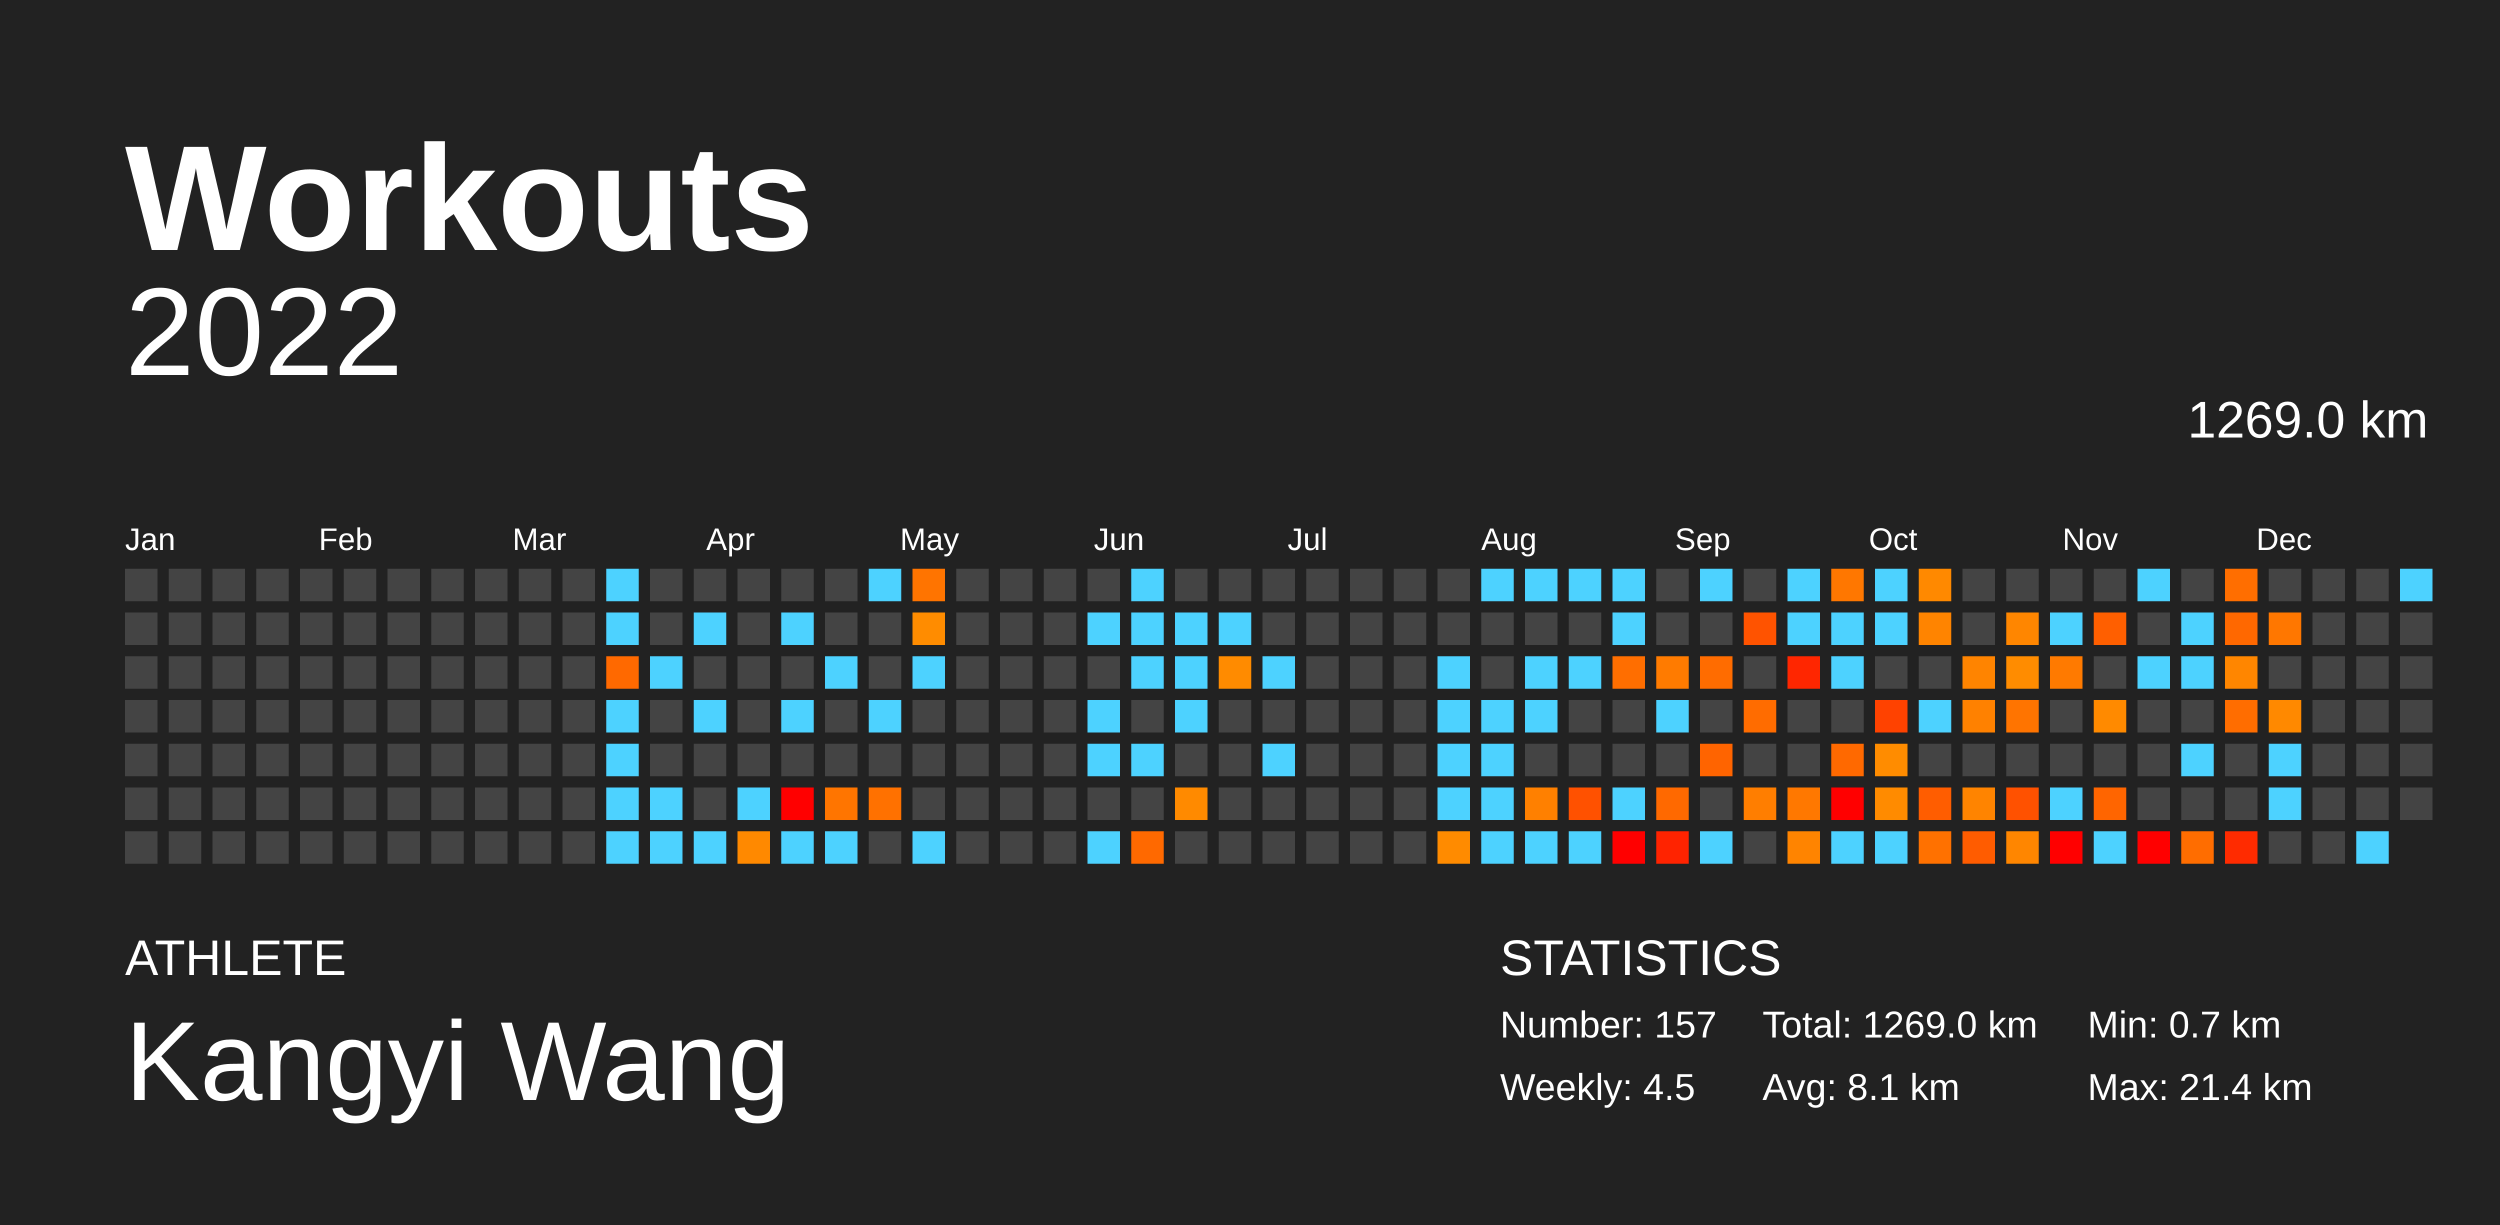
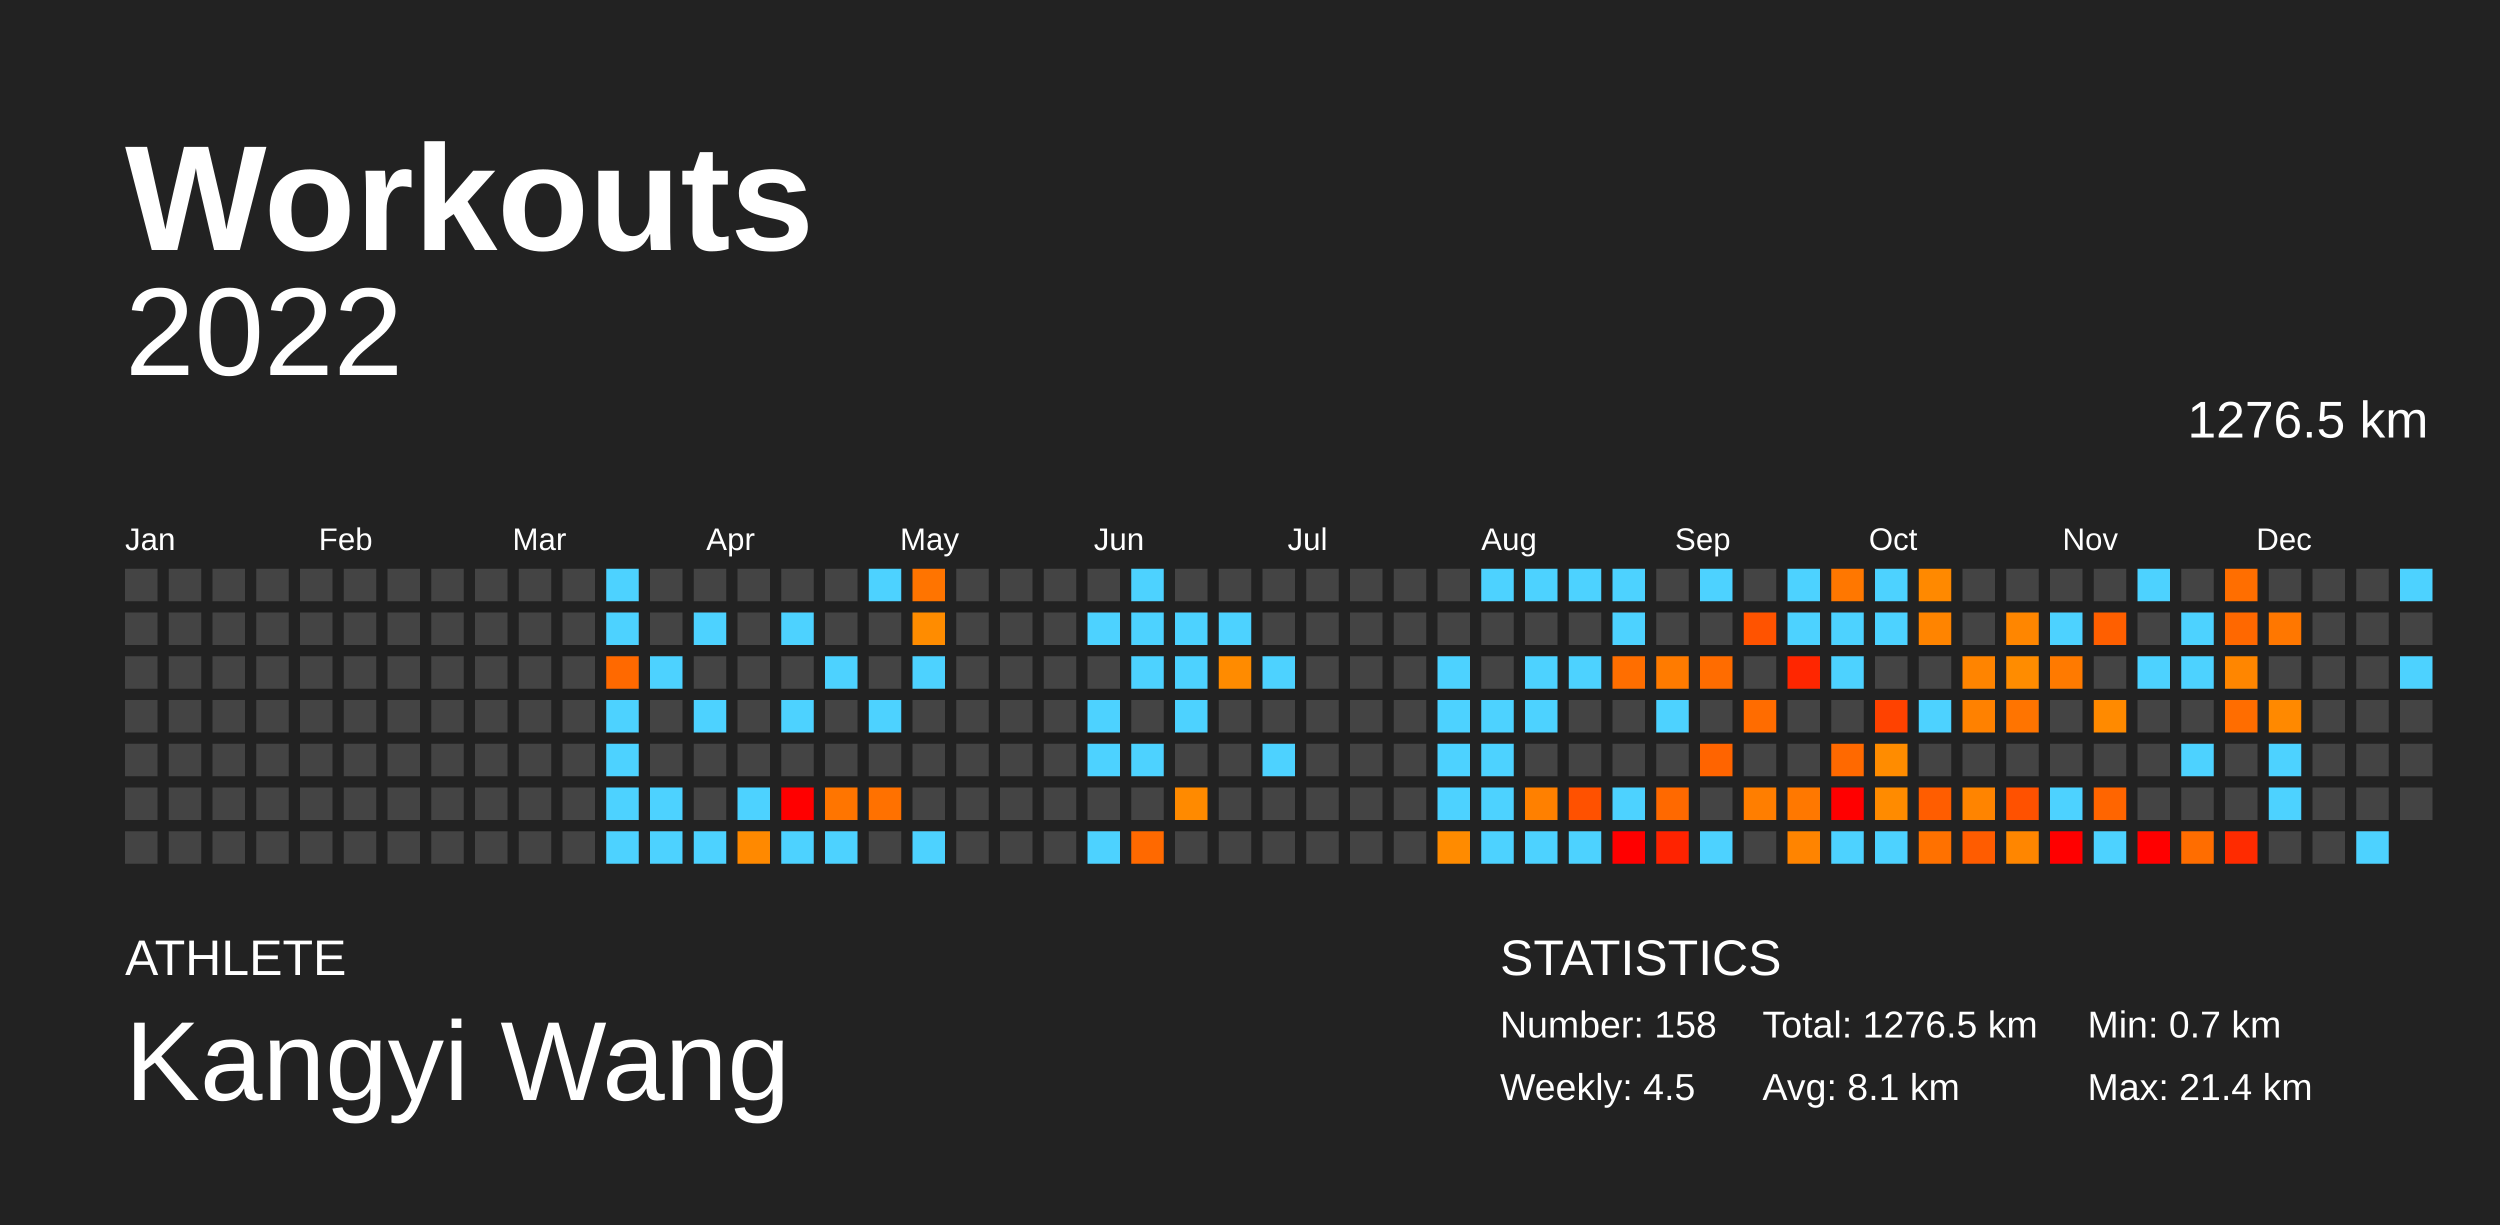
<svg xmlns="http://www.w3.org/2000/svg" baseProfile="full" height="98mm" version="1.1" viewBox="0,0,200,98" width="200mm">
  <defs />
  <rect fill="#222222" height="98" width="200" x="0" y="0" />
  <text fill="#FFFFFF" style="font-size:12px; font-family:Arial; font-weight:bold;" x="10" y="20">Workouts</text>
  <text fill="#FFFFFF" style="font-size:4px; font-family:Arial" x="10" y="78">ATHLETE</text>
  <text fill="#FFFFFF" style="font-size:9px; font-family:Arial" x="10" y="88">Kangyi Wang</text>
  <text fill="#FFFFFF" style="font-size:4px; font-family:Arial" x="120" y="78">STATISTICS</text>
-   <text fill="#FFFFFF" style="font-size:3px; font-family:Arial" x="120" y="83">Number: 157</text>
+   <text fill="#FFFFFF" style="font-size:3px; font-family:Arial" x="120" y="83">Number: 158</text>
  <text fill="#FFFFFF" style="font-size:3px; font-family:Arial" x="120" y="88">Weekly: 4.5</text>
-   <text fill="#FFFFFF" style="font-size:3px; font-family:Arial" x="141" y="83">Total: 1269.0 km</text>
+   <text fill="#FFFFFF" style="font-size:3px; font-family:Arial" x="141" y="83">Total: 1276.5 km</text>
  <text fill="#FFFFFF" style="font-size:3px; font-family:Arial" x="141" y="88">Avg: 8.1 km</text>
  <text fill="#FFFFFF" style="font-size:3px; font-family:Arial" x="167" y="83">Min: 0.7 km</text>
  <text fill="#FFFFFF" style="font-size:3px; font-family:Arial" x="167" y="88">Max: 21.4 km</text>
  <text alignment-baseline="hanging" fill="#FFFFFF" style="font-size:10.0px; font-family:Arial;" x="10" y="30">2022</text>
-   <text alignment-baseline="hanging" fill="#FFFFFF" style="font-size:4.125px; font-family:Arial;" x="175" y="35">1269.0 km</text>
+   <text alignment-baseline="hanging" fill="#FFFFFF" style="font-size:4.125px; font-family:Arial;" x="175" y="35">1276.5 km</text>
  <text fill="#FFFFFF" style="font-size:2.5px; font-family:Arial" x="10.0" y="44">Jan</text>
  <text fill="#FFFFFF" style="font-size:2.5px; font-family:Arial" x="25.5" y="44">Feb</text>
  <text fill="#FFFFFF" style="font-size:2.5px; font-family:Arial" x="41.0" y="44">Mar</text>
  <text fill="#FFFFFF" style="font-size:2.5px; font-family:Arial" x="56.5" y="44">Apr</text>
  <text fill="#FFFFFF" style="font-size:2.5px; font-family:Arial" x="72.0" y="44">May</text>
  <text fill="#FFFFFF" style="font-size:2.5px; font-family:Arial" x="87.5" y="44">Jun</text>
  <text fill="#FFFFFF" style="font-size:2.5px; font-family:Arial" x="103.0" y="44">Jul</text>
  <text fill="#FFFFFF" style="font-size:2.5px; font-family:Arial" x="118.5" y="44">Aug</text>
  <text fill="#FFFFFF" style="font-size:2.5px; font-family:Arial" x="134.0" y="44">Sep</text>
  <text fill="#FFFFFF" style="font-size:2.5px; font-family:Arial" x="149.5" y="44">Oct</text>
  <text fill="#FFFFFF" style="font-size:2.5px; font-family:Arial" x="165.0" y="44">Nov</text>
  <text fill="#FFFFFF" style="font-size:2.5px; font-family:Arial" x="180.5" y="44">Dec</text>
  <rect fill="#444444" height="2.6" width="2.6" x="10.0" y="45.5" />
  <rect fill="#444444" height="2.6" width="2.6" x="10.0" y="49.0" />
  <rect fill="#444444" height="2.6" width="2.6" x="10.0" y="52.5" />
  <rect fill="#444444" height="2.6" width="2.6" x="10.0" y="56.0" />
  <rect fill="#444444" height="2.6" width="2.6" x="10.0" y="59.5" />
  <rect fill="#444444" height="2.6" width="2.6" x="10.0" y="63.0" />
  <rect fill="#444444" height="2.6" width="2.6" x="10.0" y="66.5" />
  <rect fill="#444444" height="2.6" width="2.6" x="13.5" y="45.5" />
  <rect fill="#444444" height="2.6" width="2.6" x="13.5" y="49.0" />
  <rect fill="#444444" height="2.6" width="2.6" x="13.5" y="52.5" />
  <rect fill="#444444" height="2.6" width="2.6" x="13.5" y="56.0" />
  <rect fill="#444444" height="2.6" width="2.6" x="13.5" y="59.5" />
  <rect fill="#444444" height="2.6" width="2.6" x="13.5" y="63.0" />
  <rect fill="#444444" height="2.6" width="2.6" x="13.5" y="66.5" />
  <rect fill="#444444" height="2.6" width="2.6" x="17.0" y="45.5" />
  <rect fill="#444444" height="2.6" width="2.6" x="17.0" y="49.0" />
  <rect fill="#444444" height="2.6" width="2.6" x="17.0" y="52.5" />
  <rect fill="#444444" height="2.6" width="2.6" x="17.0" y="56.0" />
  <rect fill="#444444" height="2.6" width="2.6" x="17.0" y="59.5" />
  <rect fill="#444444" height="2.6" width="2.6" x="17.0" y="63.0" />
  <rect fill="#444444" height="2.6" width="2.6" x="17.0" y="66.5" />
  <rect fill="#444444" height="2.6" width="2.6" x="20.5" y="45.5" />
  <rect fill="#444444" height="2.6" width="2.6" x="20.5" y="49.0" />
  <rect fill="#444444" height="2.6" width="2.6" x="20.5" y="52.5" />
  <rect fill="#444444" height="2.6" width="2.6" x="20.5" y="56.0" />
  <rect fill="#444444" height="2.6" width="2.6" x="20.5" y="59.5" />
  <rect fill="#444444" height="2.6" width="2.6" x="20.5" y="63.0" />
  <rect fill="#444444" height="2.6" width="2.6" x="20.5" y="66.5" />
  <rect fill="#444444" height="2.6" width="2.6" x="24.0" y="45.5" />
  <rect fill="#444444" height="2.6" width="2.6" x="24.0" y="49.0" />
  <rect fill="#444444" height="2.6" width="2.6" x="24.0" y="52.5" />
  <rect fill="#444444" height="2.6" width="2.6" x="24.0" y="56.0" />
  <rect fill="#444444" height="2.6" width="2.6" x="24.0" y="59.5" />
  <rect fill="#444444" height="2.6" width="2.6" x="24.0" y="63.0" />
  <rect fill="#444444" height="2.6" width="2.6" x="24.0" y="66.5" />
  <rect fill="#444444" height="2.6" width="2.6" x="27.5" y="45.5" />
  <rect fill="#444444" height="2.6" width="2.6" x="27.5" y="49.0" />
  <rect fill="#444444" height="2.6" width="2.6" x="27.5" y="52.5" />
  <rect fill="#444444" height="2.6" width="2.6" x="27.5" y="56.0" />
  <rect fill="#444444" height="2.6" width="2.6" x="27.5" y="59.5" />
  <rect fill="#444444" height="2.6" width="2.6" x="27.5" y="63.0" />
  <rect fill="#444444" height="2.6" width="2.6" x="27.5" y="66.5" />
  <rect fill="#444444" height="2.6" width="2.6" x="31.0" y="45.5" />
  <rect fill="#444444" height="2.6" width="2.6" x="31.0" y="49.0" />
  <rect fill="#444444" height="2.6" width="2.6" x="31.0" y="52.5" />
  <rect fill="#444444" height="2.6" width="2.6" x="31.0" y="56.0" />
  <rect fill="#444444" height="2.6" width="2.6" x="31.0" y="59.5" />
  <rect fill="#444444" height="2.6" width="2.6" x="31.0" y="63.0" />
  <rect fill="#444444" height="2.6" width="2.6" x="31.0" y="66.5" />
  <rect fill="#444444" height="2.6" width="2.6" x="34.5" y="45.5" />
  <rect fill="#444444" height="2.6" width="2.6" x="34.5" y="49.0" />
  <rect fill="#444444" height="2.6" width="2.6" x="34.5" y="52.5" />
  <rect fill="#444444" height="2.6" width="2.6" x="34.5" y="56.0" />
  <rect fill="#444444" height="2.6" width="2.6" x="34.5" y="59.5" />
  <rect fill="#444444" height="2.6" width="2.6" x="34.5" y="63.0" />
  <rect fill="#444444" height="2.6" width="2.6" x="34.5" y="66.5" />
  <rect fill="#444444" height="2.6" width="2.6" x="38.0" y="45.5" />
  <rect fill="#444444" height="2.6" width="2.6" x="38.0" y="49.0" />
  <rect fill="#444444" height="2.6" width="2.6" x="38.0" y="52.5" />
  <rect fill="#444444" height="2.6" width="2.6" x="38.0" y="56.0" />
  <rect fill="#444444" height="2.6" width="2.6" x="38.0" y="59.5" />
  <rect fill="#444444" height="2.6" width="2.6" x="38.0" y="63.0" />
  <rect fill="#444444" height="2.6" width="2.6" x="38.0" y="66.5" />
  <rect fill="#444444" height="2.6" width="2.6" x="41.5" y="45.5" />
  <rect fill="#444444" height="2.6" width="2.6" x="41.5" y="49.0" />
  <rect fill="#444444" height="2.6" width="2.6" x="41.5" y="52.5" />
  <rect fill="#444444" height="2.6" width="2.6" x="41.5" y="56.0" />
  <rect fill="#444444" height="2.6" width="2.6" x="41.5" y="59.5" />
  <rect fill="#444444" height="2.6" width="2.6" x="41.5" y="63.0" />
  <rect fill="#444444" height="2.6" width="2.6" x="41.5" y="66.5" />
  <rect fill="#444444" height="2.6" width="2.6" x="45.0" y="45.5" />
  <rect fill="#444444" height="2.6" width="2.6" x="45.0" y="49.0" />
  <rect fill="#444444" height="2.6" width="2.6" x="45.0" y="52.5" />
  <rect fill="#444444" height="2.6" width="2.6" x="45.0" y="56.0" />
  <rect fill="#444444" height="2.6" width="2.6" x="45.0" y="59.5" />
  <rect fill="#444444" height="2.6" width="2.6" x="45.0" y="63.0" />
  <rect fill="#444444" height="2.6" width="2.6" x="45.0" y="66.5" />
  <rect fill="#4dd2ff" height="2.6" width="2.6" x="48.5" y="45.5" />
  <rect fill="#4dd2ff" height="2.6" width="2.6" x="48.5" y="49.0" />
  <rect fill="#ff6900" height="2.6" width="2.6" x="48.5" y="52.5" />
  <rect fill="#4dd2ff" height="2.6" width="2.6" x="48.5" y="56.0" />
  <rect fill="#4dd2ff" height="2.6" width="2.6" x="48.5" y="59.5" />
  <rect fill="#4dd2ff" height="2.6" width="2.6" x="48.5" y="63.0" />
  <rect fill="#4dd2ff" height="2.6" width="2.6" x="48.5" y="66.5" />
  <rect fill="#444444" height="2.6" width="2.6" x="52.0" y="45.5" />
  <rect fill="#444444" height="2.6" width="2.6" x="52.0" y="49.0" />
  <rect fill="#4dd2ff" height="2.6" width="2.6" x="52.0" y="52.5" />
  <rect fill="#444444" height="2.6" width="2.6" x="52.0" y="56.0" />
  <rect fill="#444444" height="2.6" width="2.6" x="52.0" y="59.5" />
  <rect fill="#4dd2ff" height="2.6" width="2.6" x="52.0" y="63.0" />
  <rect fill="#4dd2ff" height="2.6" width="2.6" x="52.0" y="66.5" />
  <rect fill="#444444" height="2.6" width="2.6" x="55.5" y="45.5" />
  <rect fill="#4dd2ff" height="2.6" width="2.6" x="55.5" y="49.0" />
  <rect fill="#444444" height="2.6" width="2.6" x="55.5" y="52.5" />
  <rect fill="#4dd2ff" height="2.6" width="2.6" x="55.5" y="56.0" />
  <rect fill="#444444" height="2.6" width="2.6" x="55.5" y="59.5" />
  <rect fill="#444444" height="2.6" width="2.6" x="55.5" y="63.0" />
  <rect fill="#4dd2ff" height="2.6" width="2.6" x="55.5" y="66.5" />
  <rect fill="#444444" height="2.6" width="2.6" x="59.0" y="45.5" />
  <rect fill="#444444" height="2.6" width="2.6" x="59.0" y="49.0" />
  <rect fill="#444444" height="2.6" width="2.6" x="59.0" y="52.5" />
  <rect fill="#444444" height="2.6" width="2.6" x="59.0" y="56.0" />
  <rect fill="#444444" height="2.6" width="2.6" x="59.0" y="59.5" />
  <rect fill="#4dd2ff" height="2.6" width="2.6" x="59.0" y="63.0" />
  <rect fill="#ff8900" height="2.6" width="2.6" x="59.0" y="66.5" />
  <rect fill="#444444" height="2.6" width="2.6" x="62.5" y="45.5" />
  <rect fill="#4dd2ff" height="2.6" width="2.6" x="62.5" y="49.0" />
  <rect fill="#444444" height="2.6" width="2.6" x="62.5" y="52.5" />
  <rect fill="#4dd2ff" height="2.6" width="2.6" x="62.5" y="56.0" />
  <rect fill="#444444" height="2.6" width="2.6" x="62.5" y="59.5" />
  <rect fill="red" height="2.6" width="2.6" x="62.5" y="63.0" />
  <rect fill="#4dd2ff" height="2.6" width="2.6" x="62.5" y="66.5" />
  <rect fill="#444444" height="2.6" width="2.6" x="66.0" y="45.5" />
  <rect fill="#444444" height="2.6" width="2.6" x="66.0" y="49.0" />
  <rect fill="#4dd2ff" height="2.6" width="2.6" x="66.0" y="52.5" />
  <rect fill="#444444" height="2.6" width="2.6" x="66.0" y="56.0" />
  <rect fill="#444444" height="2.6" width="2.6" x="66.0" y="59.5" />
  <rect fill="#ff7500" height="2.6" width="2.6" x="66.0" y="63.0" />
  <rect fill="#4dd2ff" height="2.6" width="2.6" x="66.0" y="66.5" />
  <rect fill="#4dd2ff" height="2.6" width="2.6" x="69.5" y="45.5" />
  <rect fill="#444444" height="2.6" width="2.6" x="69.5" y="49.0" />
  <rect fill="#444444" height="2.6" width="2.6" x="69.5" y="52.5" />
  <rect fill="#4dd2ff" height="2.6" width="2.6" x="69.5" y="56.0" />
  <rect fill="#444444" height="2.6" width="2.6" x="69.5" y="59.5" />
  <rect fill="#ff7100" height="2.6" width="2.6" x="69.5" y="63.0" />
  <rect fill="#444444" height="2.6" width="2.6" x="69.5" y="66.5" />
  <rect fill="#ff7400" height="2.6" width="2.6" x="73.0" y="45.5" />
  <rect fill="#ff8c00" height="2.6" width="2.6" x="73.0" y="49.0" />
  <rect fill="#4dd2ff" height="2.6" width="2.6" x="73.0" y="52.5" />
  <rect fill="#444444" height="2.6" width="2.6" x="73.0" y="56.0" />
  <rect fill="#444444" height="2.6" width="2.6" x="73.0" y="59.5" />
  <rect fill="#444444" height="2.6" width="2.6" x="73.0" y="63.0" />
  <rect fill="#4dd2ff" height="2.6" width="2.6" x="73.0" y="66.5" />
  <rect fill="#444444" height="2.6" width="2.6" x="76.5" y="45.5" />
  <rect fill="#444444" height="2.6" width="2.6" x="76.5" y="49.0" />
  <rect fill="#444444" height="2.6" width="2.6" x="76.5" y="52.5" />
  <rect fill="#444444" height="2.6" width="2.6" x="76.5" y="56.0" />
  <rect fill="#444444" height="2.6" width="2.6" x="76.5" y="59.5" />
  <rect fill="#444444" height="2.6" width="2.6" x="76.5" y="63.0" />
  <rect fill="#444444" height="2.6" width="2.6" x="76.5" y="66.5" />
  <rect fill="#444444" height="2.6" width="2.6" x="80.0" y="45.5" />
  <rect fill="#444444" height="2.6" width="2.6" x="80.0" y="49.0" />
  <rect fill="#444444" height="2.6" width="2.6" x="80.0" y="52.5" />
  <rect fill="#444444" height="2.6" width="2.6" x="80.0" y="56.0" />
  <rect fill="#444444" height="2.6" width="2.6" x="80.0" y="59.5" />
  <rect fill="#444444" height="2.6" width="2.6" x="80.0" y="63.0" />
  <rect fill="#444444" height="2.6" width="2.6" x="80.0" y="66.5" />
  <rect fill="#444444" height="2.6" width="2.6" x="83.5" y="45.5" />
  <rect fill="#444444" height="2.6" width="2.6" x="83.5" y="49.0" />
  <rect fill="#444444" height="2.6" width="2.6" x="83.5" y="52.5" />
  <rect fill="#444444" height="2.6" width="2.6" x="83.5" y="56.0" />
  <rect fill="#444444" height="2.6" width="2.6" x="83.5" y="59.5" />
  <rect fill="#444444" height="2.6" width="2.6" x="83.5" y="63.0" />
  <rect fill="#444444" height="2.6" width="2.6" x="83.5" y="66.5" />
  <rect fill="#444444" height="2.6" width="2.6" x="87.0" y="45.5" />
  <rect fill="#4dd2ff" height="2.6" width="2.6" x="87.0" y="49.0" />
  <rect fill="#444444" height="2.6" width="2.6" x="87.0" y="52.5" />
  <rect fill="#4dd2ff" height="2.6" width="2.6" x="87.0" y="56.0" />
  <rect fill="#4dd2ff" height="2.6" width="2.6" x="87.0" y="59.5" />
  <rect fill="#444444" height="2.6" width="2.6" x="87.0" y="63.0" />
  <rect fill="#4dd2ff" height="2.6" width="2.6" x="87.0" y="66.5" />
  <rect fill="#4dd2ff" height="2.6" width="2.6" x="90.5" y="45.5" />
  <rect fill="#4dd2ff" height="2.6" width="2.6" x="90.5" y="49.0" />
  <rect fill="#4dd2ff" height="2.6" width="2.6" x="90.5" y="52.5" />
  <rect fill="#444444" height="2.6" width="2.6" x="90.5" y="56.0" />
  <rect fill="#4dd2ff" height="2.6" width="2.6" x="90.5" y="59.5" />
  <rect fill="#444444" height="2.6" width="2.6" x="90.5" y="63.0" />
  <rect fill="#ff6900" height="2.6" width="2.6" x="90.5" y="66.5" />
  <rect fill="#444444" height="2.6" width="2.6" x="94.0" y="45.5" />
  <rect fill="#4dd2ff" height="2.6" width="2.6" x="94.0" y="49.0" />
  <rect fill="#4dd2ff" height="2.6" width="2.6" x="94.0" y="52.5" />
  <rect fill="#4dd2ff" height="2.6" width="2.6" x="94.0" y="56.0" />
  <rect fill="#444444" height="2.6" width="2.6" x="94.0" y="59.5" />
  <rect fill="#ff8a00" height="2.6" width="2.6" x="94.0" y="63.0" />
  <rect fill="#444444" height="2.6" width="2.6" x="94.0" y="66.5" />
  <rect fill="#444444" height="2.6" width="2.6" x="97.5" y="45.5" />
  <rect fill="#4dd2ff" height="2.6" width="2.6" x="97.5" y="49.0" />
  <rect fill="#ff8b00" height="2.6" width="2.6" x="97.5" y="52.5" />
  <rect fill="#444444" height="2.6" width="2.6" x="97.5" y="56.0" />
  <rect fill="#444444" height="2.6" width="2.6" x="97.5" y="59.5" />
  <rect fill="#444444" height="2.6" width="2.6" x="97.5" y="63.0" />
  <rect fill="#444444" height="2.6" width="2.6" x="97.5" y="66.5" />
  <rect fill="#444444" height="2.6" width="2.6" x="101.0" y="45.5" />
  <rect fill="#444444" height="2.6" width="2.6" x="101.0" y="49.0" />
  <rect fill="#4dd2ff" height="2.6" width="2.6" x="101.0" y="52.5" />
  <rect fill="#444444" height="2.6" width="2.6" x="101.0" y="56.0" />
  <rect fill="#4dd2ff" height="2.6" width="2.6" x="101.0" y="59.5" />
  <rect fill="#444444" height="2.6" width="2.6" x="101.0" y="63.0" />
  <rect fill="#444444" height="2.6" width="2.6" x="101.0" y="66.5" />
  <rect fill="#444444" height="2.6" width="2.6" x="104.5" y="45.5" />
  <rect fill="#444444" height="2.6" width="2.6" x="104.5" y="49.0" />
  <rect fill="#444444" height="2.6" width="2.6" x="104.5" y="52.5" />
  <rect fill="#444444" height="2.6" width="2.6" x="104.5" y="56.0" />
  <rect fill="#444444" height="2.6" width="2.6" x="104.5" y="59.5" />
  <rect fill="#444444" height="2.6" width="2.6" x="104.5" y="63.0" />
  <rect fill="#444444" height="2.6" width="2.6" x="104.5" y="66.5" />
  <rect fill="#444444" height="2.6" width="2.6" x="108.0" y="45.5" />
  <rect fill="#444444" height="2.6" width="2.6" x="108.0" y="49.0" />
  <rect fill="#444444" height="2.6" width="2.6" x="108.0" y="52.5" />
  <rect fill="#444444" height="2.6" width="2.6" x="108.0" y="56.0" />
  <rect fill="#444444" height="2.6" width="2.6" x="108.0" y="59.5" />
  <rect fill="#444444" height="2.6" width="2.6" x="108.0" y="63.0" />
  <rect fill="#444444" height="2.6" width="2.6" x="108.0" y="66.5" />
  <rect fill="#444444" height="2.6" width="2.6" x="111.5" y="45.5" />
  <rect fill="#444444" height="2.6" width="2.6" x="111.5" y="49.0" />
  <rect fill="#444444" height="2.6" width="2.6" x="111.5" y="52.5" />
  <rect fill="#444444" height="2.6" width="2.6" x="111.5" y="56.0" />
  <rect fill="#444444" height="2.6" width="2.6" x="111.5" y="59.5" />
  <rect fill="#444444" height="2.6" width="2.6" x="111.5" y="63.0" />
  <rect fill="#444444" height="2.6" width="2.6" x="111.5" y="66.5" />
  <rect fill="#444444" height="2.6" width="2.6" x="115.0" y="45.5" />
  <rect fill="#444444" height="2.6" width="2.6" x="115.0" y="49.0" />
  <rect fill="#4dd2ff" height="2.6" width="2.6" x="115.0" y="52.5" />
  <rect fill="#4dd2ff" height="2.6" width="2.6" x="115.0" y="56.0" />
  <rect fill="#4dd2ff" height="2.6" width="2.6" x="115.0" y="59.5" />
  <rect fill="#4dd2ff" height="2.6" width="2.6" x="115.0" y="63.0" />
  <rect fill="#ff8b00" height="2.6" width="2.6" x="115.0" y="66.5" />
  <rect fill="#4dd2ff" height="2.6" width="2.6" x="118.5" y="45.5" />
  <rect fill="#444444" height="2.6" width="2.6" x="118.5" y="49.0" />
  <rect fill="#444444" height="2.6" width="2.6" x="118.5" y="52.5" />
  <rect fill="#4dd2ff" height="2.6" width="2.6" x="118.5" y="56.0" />
  <rect fill="#4dd2ff" height="2.6" width="2.6" x="118.5" y="59.5" />
  <rect fill="#4dd2ff" height="2.6" width="2.6" x="118.5" y="63.0" />
  <rect fill="#4dd2ff" height="2.6" width="2.6" x="118.5" y="66.5" />
  <rect fill="#4dd2ff" height="2.6" width="2.6" x="122.0" y="45.5" />
  <rect fill="#444444" height="2.6" width="2.6" x="122.0" y="49.0" />
  <rect fill="#4dd2ff" height="2.6" width="2.6" x="122.0" y="52.5" />
  <rect fill="#4dd2ff" height="2.6" width="2.6" x="122.0" y="56.0" />
  <rect fill="#444444" height="2.6" width="2.6" x="122.0" y="59.5" />
  <rect fill="#ff8000" height="2.6" width="2.6" x="122.0" y="63.0" />
  <rect fill="#4dd2ff" height="2.6" width="2.6" x="122.0" y="66.5" />
  <rect fill="#4dd2ff" height="2.6" width="2.6" x="125.5" y="45.5" />
  <rect fill="#444444" height="2.6" width="2.6" x="125.5" y="49.0" />
  <rect fill="#4dd2ff" height="2.6" width="2.6" x="125.5" y="52.5" />
  <rect fill="#444444" height="2.6" width="2.6" x="125.5" y="56.0" />
  <rect fill="#444444" height="2.6" width="2.6" x="125.5" y="59.5" />
  <rect fill="#ff5100" height="2.6" width="2.6" x="125.5" y="63.0" />
  <rect fill="#4dd2ff" height="2.6" width="2.6" x="125.5" y="66.5" />
  <rect fill="#4dd2ff" height="2.6" width="2.6" x="129.0" y="45.5" />
  <rect fill="#4dd2ff" height="2.6" width="2.6" x="129.0" y="49.0" />
  <rect fill="#ff6e00" height="2.6" width="2.6" x="129.0" y="52.5" />
  <rect fill="#444444" height="2.6" width="2.6" x="129.0" y="56.0" />
  <rect fill="#444444" height="2.6" width="2.6" x="129.0" y="59.5" />
  <rect fill="#4dd2ff" height="2.6" width="2.6" x="129.0" y="63.0" />
  <rect fill="red" height="2.6" width="2.6" x="129.0" y="66.5" />
  <rect fill="#444444" height="2.6" width="2.6" x="132.5" y="45.5" />
  <rect fill="#444444" height="2.6" width="2.6" x="132.5" y="49.0" />
  <rect fill="#ff7b00" height="2.6" width="2.6" x="132.5" y="52.5" />
  <rect fill="#4dd2ff" height="2.6" width="2.6" x="132.5" y="56.0" />
  <rect fill="#444444" height="2.6" width="2.6" x="132.5" y="59.5" />
  <rect fill="#ff6900" height="2.6" width="2.6" x="132.5" y="63.0" />
  <rect fill="#ff2300" height="2.6" width="2.6" x="132.5" y="66.5" />
  <rect fill="#4dd2ff" height="2.6" width="2.6" x="136.0" y="45.5" />
  <rect fill="#444444" height="2.6" width="2.6" x="136.0" y="49.0" />
  <rect fill="#ff6c00" height="2.6" width="2.6" x="136.0" y="52.5" />
  <rect fill="#444444" height="2.6" width="2.6" x="136.0" y="56.0" />
  <rect fill="#ff6400" height="2.6" width="2.6" x="136.0" y="59.5" />
  <rect fill="#444444" height="2.6" width="2.6" x="136.0" y="63.0" />
  <rect fill="#4dd2ff" height="2.6" width="2.6" x="136.0" y="66.5" />
  <rect fill="#444444" height="2.6" width="2.6" x="139.5" y="45.5" />
  <rect fill="#ff5300" height="2.6" width="2.6" x="139.5" y="49.0" />
  <rect fill="#444444" height="2.6" width="2.6" x="139.5" y="52.5" />
  <rect fill="#ff6c00" height="2.6" width="2.6" x="139.5" y="56.0" />
  <rect fill="#444444" height="2.6" width="2.6" x="139.5" y="59.5" />
  <rect fill="#ff7e00" height="2.6" width="2.6" x="139.5" y="63.0" />
  <rect fill="#444444" height="2.6" width="2.6" x="139.5" y="66.5" />
  <rect fill="#4dd2ff" height="2.6" width="2.6" x="143.0" y="45.5" />
  <rect fill="#4dd2ff" height="2.6" width="2.6" x="143.0" y="49.0" />
  <rect fill="#ff2600" height="2.6" width="2.6" x="143.0" y="52.5" />
  <rect fill="#444444" height="2.6" width="2.6" x="143.0" y="56.0" />
  <rect fill="#444444" height="2.6" width="2.6" x="143.0" y="59.5" />
  <rect fill="#ff7800" height="2.6" width="2.6" x="143.0" y="63.0" />
  <rect fill="#ff8400" height="2.6" width="2.6" x="143.0" y="66.5" />
  <rect fill="#ff7700" height="2.6" width="2.6" x="146.5" y="45.5" />
  <rect fill="#4dd2ff" height="2.6" width="2.6" x="146.5" y="49.0" />
  <rect fill="#4dd2ff" height="2.6" width="2.6" x="146.5" y="52.5" />
  <rect fill="#444444" height="2.6" width="2.6" x="146.5" y="56.0" />
  <rect fill="#ff6900" height="2.6" width="2.6" x="146.5" y="59.5" />
  <rect fill="red" height="2.6" width="2.6" x="146.5" y="63.0" />
  <rect fill="#4dd2ff" height="2.6" width="2.6" x="146.5" y="66.5" />
  <rect fill="#4dd2ff" height="2.6" width="2.6" x="150.0" y="45.5" />
  <rect fill="#4dd2ff" height="2.6" width="2.6" x="150.0" y="49.0" />
  <rect fill="#444444" height="2.6" width="2.6" x="150.0" y="52.5" />
  <rect fill="#ff4200" height="2.6" width="2.6" x="150.0" y="56.0" />
  <rect fill="#ff8c00" height="2.6" width="2.6" x="150.0" y="59.5" />
  <rect fill="#ff8b00" height="2.6" width="2.6" x="150.0" y="63.0" />
  <rect fill="#4dd2ff" height="2.6" width="2.6" x="150.0" y="66.5" />
  <rect fill="#ff8900" height="2.6" width="2.6" x="153.5" y="45.5" />
  <rect fill="#ff8400" height="2.6" width="2.6" x="153.5" y="49.0" />
  <rect fill="#444444" height="2.6" width="2.6" x="153.5" y="52.5" />
  <rect fill="#4dd2ff" height="2.6" width="2.6" x="153.5" y="56.0" />
  <rect fill="#444444" height="2.6" width="2.6" x="153.5" y="59.5" />
  <rect fill="#ff5d00" height="2.6" width="2.6" x="153.5" y="63.0" />
  <rect fill="#ff7100" height="2.6" width="2.6" x="153.5" y="66.5" />
  <rect fill="#444444" height="2.6" width="2.6" x="157.0" y="45.5" />
  <rect fill="#444444" height="2.6" width="2.6" x="157.0" y="49.0" />
  <rect fill="#ff8400" height="2.6" width="2.6" x="157.0" y="52.5" />
  <rect fill="#ff8100" height="2.6" width="2.6" x="157.0" y="56.0" />
  <rect fill="#444444" height="2.6" width="2.6" x="157.0" y="59.5" />
  <rect fill="#ff8400" height="2.6" width="2.6" x="157.0" y="63.0" />
  <rect fill="#ff5c00" height="2.6" width="2.6" x="157.0" y="66.5" />
  <rect fill="#444444" height="2.6" width="2.6" x="160.5" y="45.5" />
  <rect fill="#ff8600" height="2.6" width="2.6" x="160.5" y="49.0" />
  <rect fill="#ff8c00" height="2.6" width="2.6" x="160.5" y="52.5" />
  <rect fill="#ff7400" height="2.6" width="2.6" x="160.5" y="56.0" />
  <rect fill="#444444" height="2.6" width="2.6" x="160.5" y="59.5" />
  <rect fill="#ff5100" height="2.6" width="2.6" x="160.5" y="63.0" />
  <rect fill="#ff8600" height="2.6" width="2.6" x="160.5" y="66.5" />
  <rect fill="#444444" height="2.6" width="2.6" x="164.0" y="45.5" />
  <rect fill="#4dd2ff" height="2.6" width="2.6" x="164.0" y="49.0" />
  <rect fill="#ff7a00" height="2.6" width="2.6" x="164.0" y="52.5" />
  <rect fill="#444444" height="2.6" width="2.6" x="164.0" y="56.0" />
  <rect fill="#444444" height="2.6" width="2.6" x="164.0" y="59.5" />
  <rect fill="#4dd2ff" height="2.6" width="2.6" x="164.0" y="63.0" />
  <rect fill="red" height="2.6" width="2.6" x="164.0" y="66.5" />
  <rect fill="#444444" height="2.6" width="2.6" x="167.5" y="45.5" />
  <rect fill="#ff5f00" height="2.6" width="2.6" x="167.5" y="49.0" />
  <rect fill="#444444" height="2.6" width="2.6" x="167.5" y="52.5" />
  <rect fill="#ff8a00" height="2.6" width="2.6" x="167.5" y="56.0" />
  <rect fill="#444444" height="2.6" width="2.6" x="167.5" y="59.5" />
  <rect fill="#ff6500" height="2.6" width="2.6" x="167.5" y="63.0" />
  <rect fill="#4dd2ff" height="2.6" width="2.6" x="167.5" y="66.5" />
  <rect fill="#4dd2ff" height="2.6" width="2.6" x="171.0" y="45.5" />
  <rect fill="#444444" height="2.6" width="2.6" x="171.0" y="49.0" />
  <rect fill="#4dd2ff" height="2.6" width="2.6" x="171.0" y="52.5" />
  <rect fill="#444444" height="2.6" width="2.6" x="171.0" y="56.0" />
  <rect fill="#444444" height="2.6" width="2.6" x="171.0" y="59.5" />
  <rect fill="#444444" height="2.6" width="2.6" x="171.0" y="63.0" />
  <rect fill="red" height="2.6" width="2.6" x="171.0" y="66.5" />
  <rect fill="#444444" height="2.6" width="2.6" x="174.5" y="45.5" />
  <rect fill="#4dd2ff" height="2.6" width="2.6" x="174.5" y="49.0" />
  <rect fill="#4dd2ff" height="2.6" width="2.6" x="174.5" y="52.5" />
  <rect fill="#444444" height="2.6" width="2.6" x="174.5" y="56.0" />
  <rect fill="#4dd2ff" height="2.6" width="2.6" x="174.5" y="59.5" />
  <rect fill="#444444" height="2.6" width="2.6" x="174.5" y="63.0" />
  <rect fill="#ff6d00" height="2.6" width="2.6" x="174.5" y="66.5" />
  <rect fill="#ff6e00" height="2.6" width="2.6" x="178.0" y="45.5" />
  <rect fill="#ff6800" height="2.6" width="2.6" x="178.0" y="49.0" />
  <rect fill="#ff8600" height="2.6" width="2.6" x="178.0" y="52.5" />
  <rect fill="#ff6d00" height="2.6" width="2.6" x="178.0" y="56.0" />
  <rect fill="#444444" height="2.6" width="2.6" x="178.0" y="59.5" />
  <rect fill="#444444" height="2.6" width="2.6" x="178.0" y="63.0" />
  <rect fill="#ff2b00" height="2.6" width="2.6" x="178.0" y="66.5" />
  <rect fill="#444444" height="2.6" width="2.6" x="181.5" y="45.5" />
  <rect fill="#ff7700" height="2.6" width="2.6" x="181.5" y="49.0" />
  <rect fill="#444444" height="2.6" width="2.6" x="181.5" y="52.5" />
  <rect fill="#ff8900" height="2.6" width="2.6" x="181.5" y="56.0" />
  <rect fill="#4dd2ff" height="2.6" width="2.6" x="181.5" y="59.5" />
  <rect fill="#4dd2ff" height="2.6" width="2.6" x="181.5" y="63.0" />
  <rect fill="#444444" height="2.6" width="2.6" x="181.5" y="66.5" />
  <rect fill="#444444" height="2.6" width="2.6" x="185.0" y="45.5" />
  <rect fill="#444444" height="2.6" width="2.6" x="185.0" y="49.0" />
  <rect fill="#444444" height="2.6" width="2.6" x="185.0" y="52.5" />
  <rect fill="#444444" height="2.6" width="2.6" x="185.0" y="56.0" />
  <rect fill="#444444" height="2.6" width="2.6" x="185.0" y="59.5" />
  <rect fill="#444444" height="2.6" width="2.6" x="185.0" y="63.0" />
  <rect fill="#444444" height="2.6" width="2.6" x="185.0" y="66.5" />
  <rect fill="#444444" height="2.6" width="2.6" x="188.5" y="45.5" />
  <rect fill="#444444" height="2.6" width="2.6" x="188.5" y="49.0" />
  <rect fill="#444444" height="2.6" width="2.6" x="188.5" y="52.5" />
  <rect fill="#444444" height="2.6" width="2.6" x="188.5" y="56.0" />
  <rect fill="#444444" height="2.6" width="2.6" x="188.5" y="59.5" />
  <rect fill="#444444" height="2.6" width="2.6" x="188.5" y="63.0" />
  <rect fill="#4dd2ff" height="2.6" width="2.6" x="188.5" y="66.5" />
  <rect fill="#4dd2ff" height="2.6" width="2.6" x="192.0" y="45.5" />
  <rect fill="#444444" height="2.6" width="2.6" x="192.0" y="49.0" />
-   <rect fill="#444444" height="2.6" width="2.6" x="192.0" y="52.5" />
+   <rect fill="#4dd2ff" height="2.6" width="2.6" x="192.0" y="52.5" />
  <rect fill="#444444" height="2.6" width="2.6" x="192.0" y="56.0" />
  <rect fill="#444444" height="2.6" width="2.6" x="192.0" y="59.5" />
  <rect fill="#444444" height="2.6" width="2.6" x="192.0" y="63.0" />
</svg>
